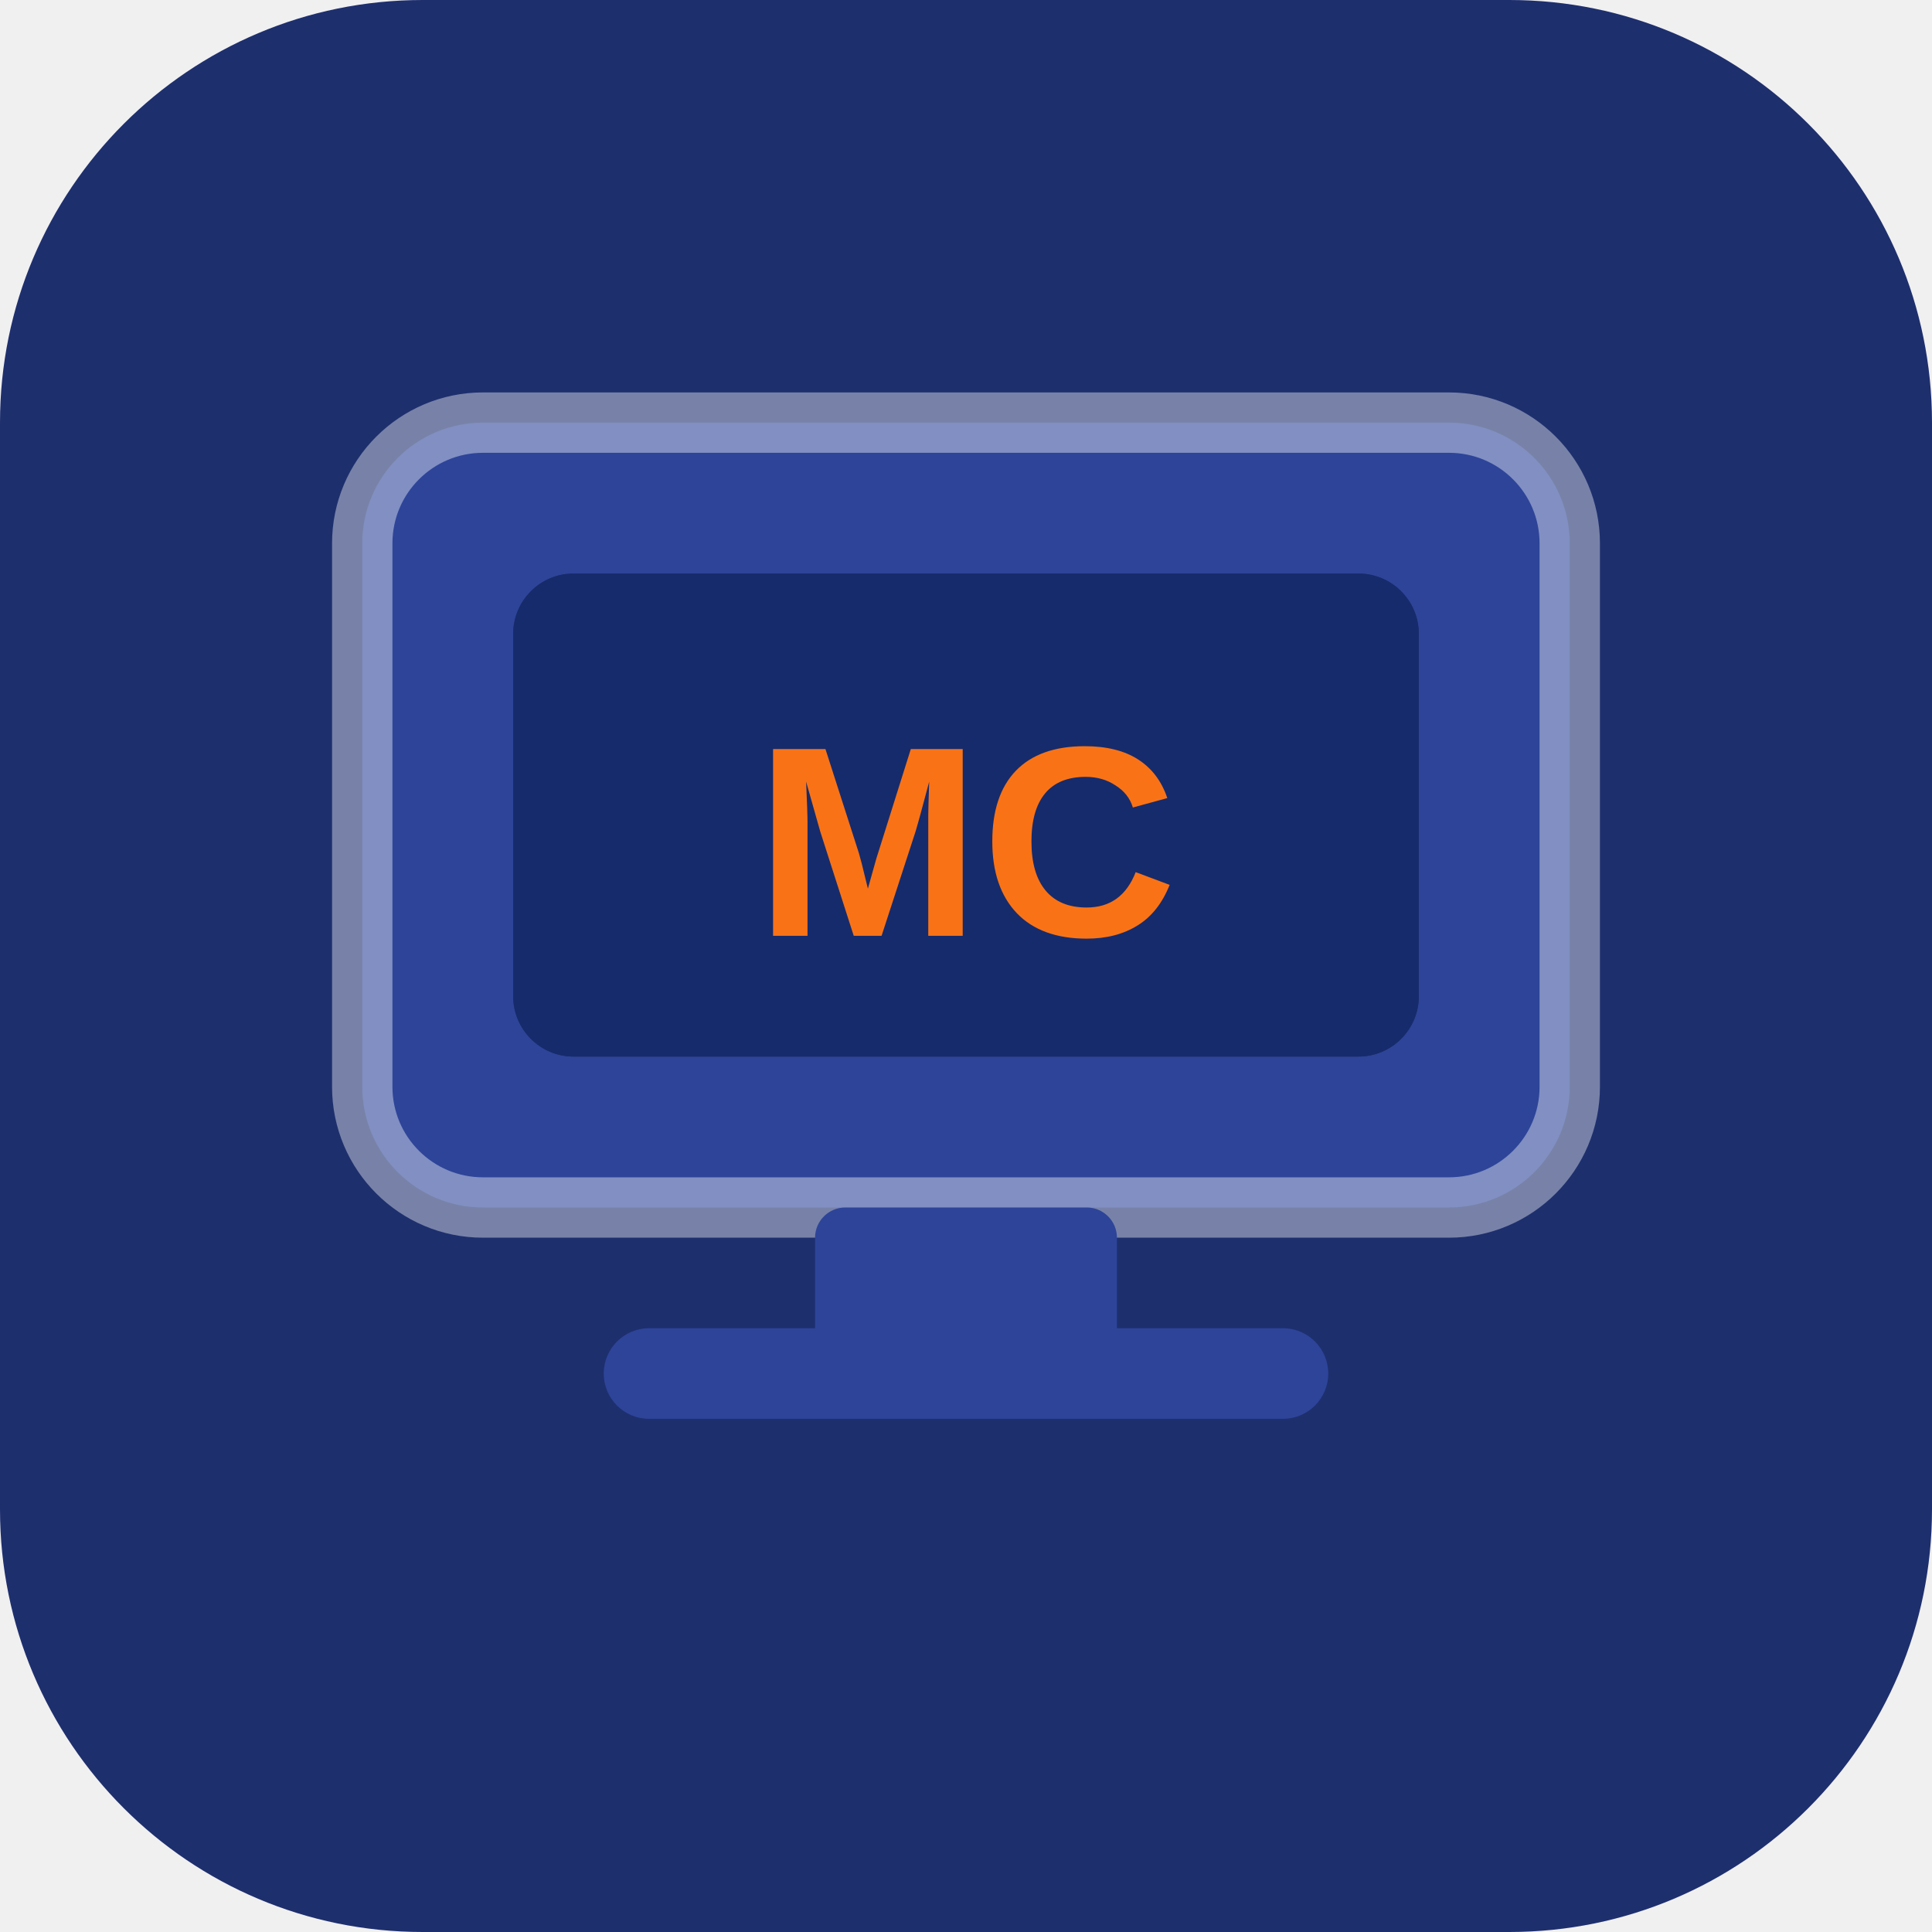
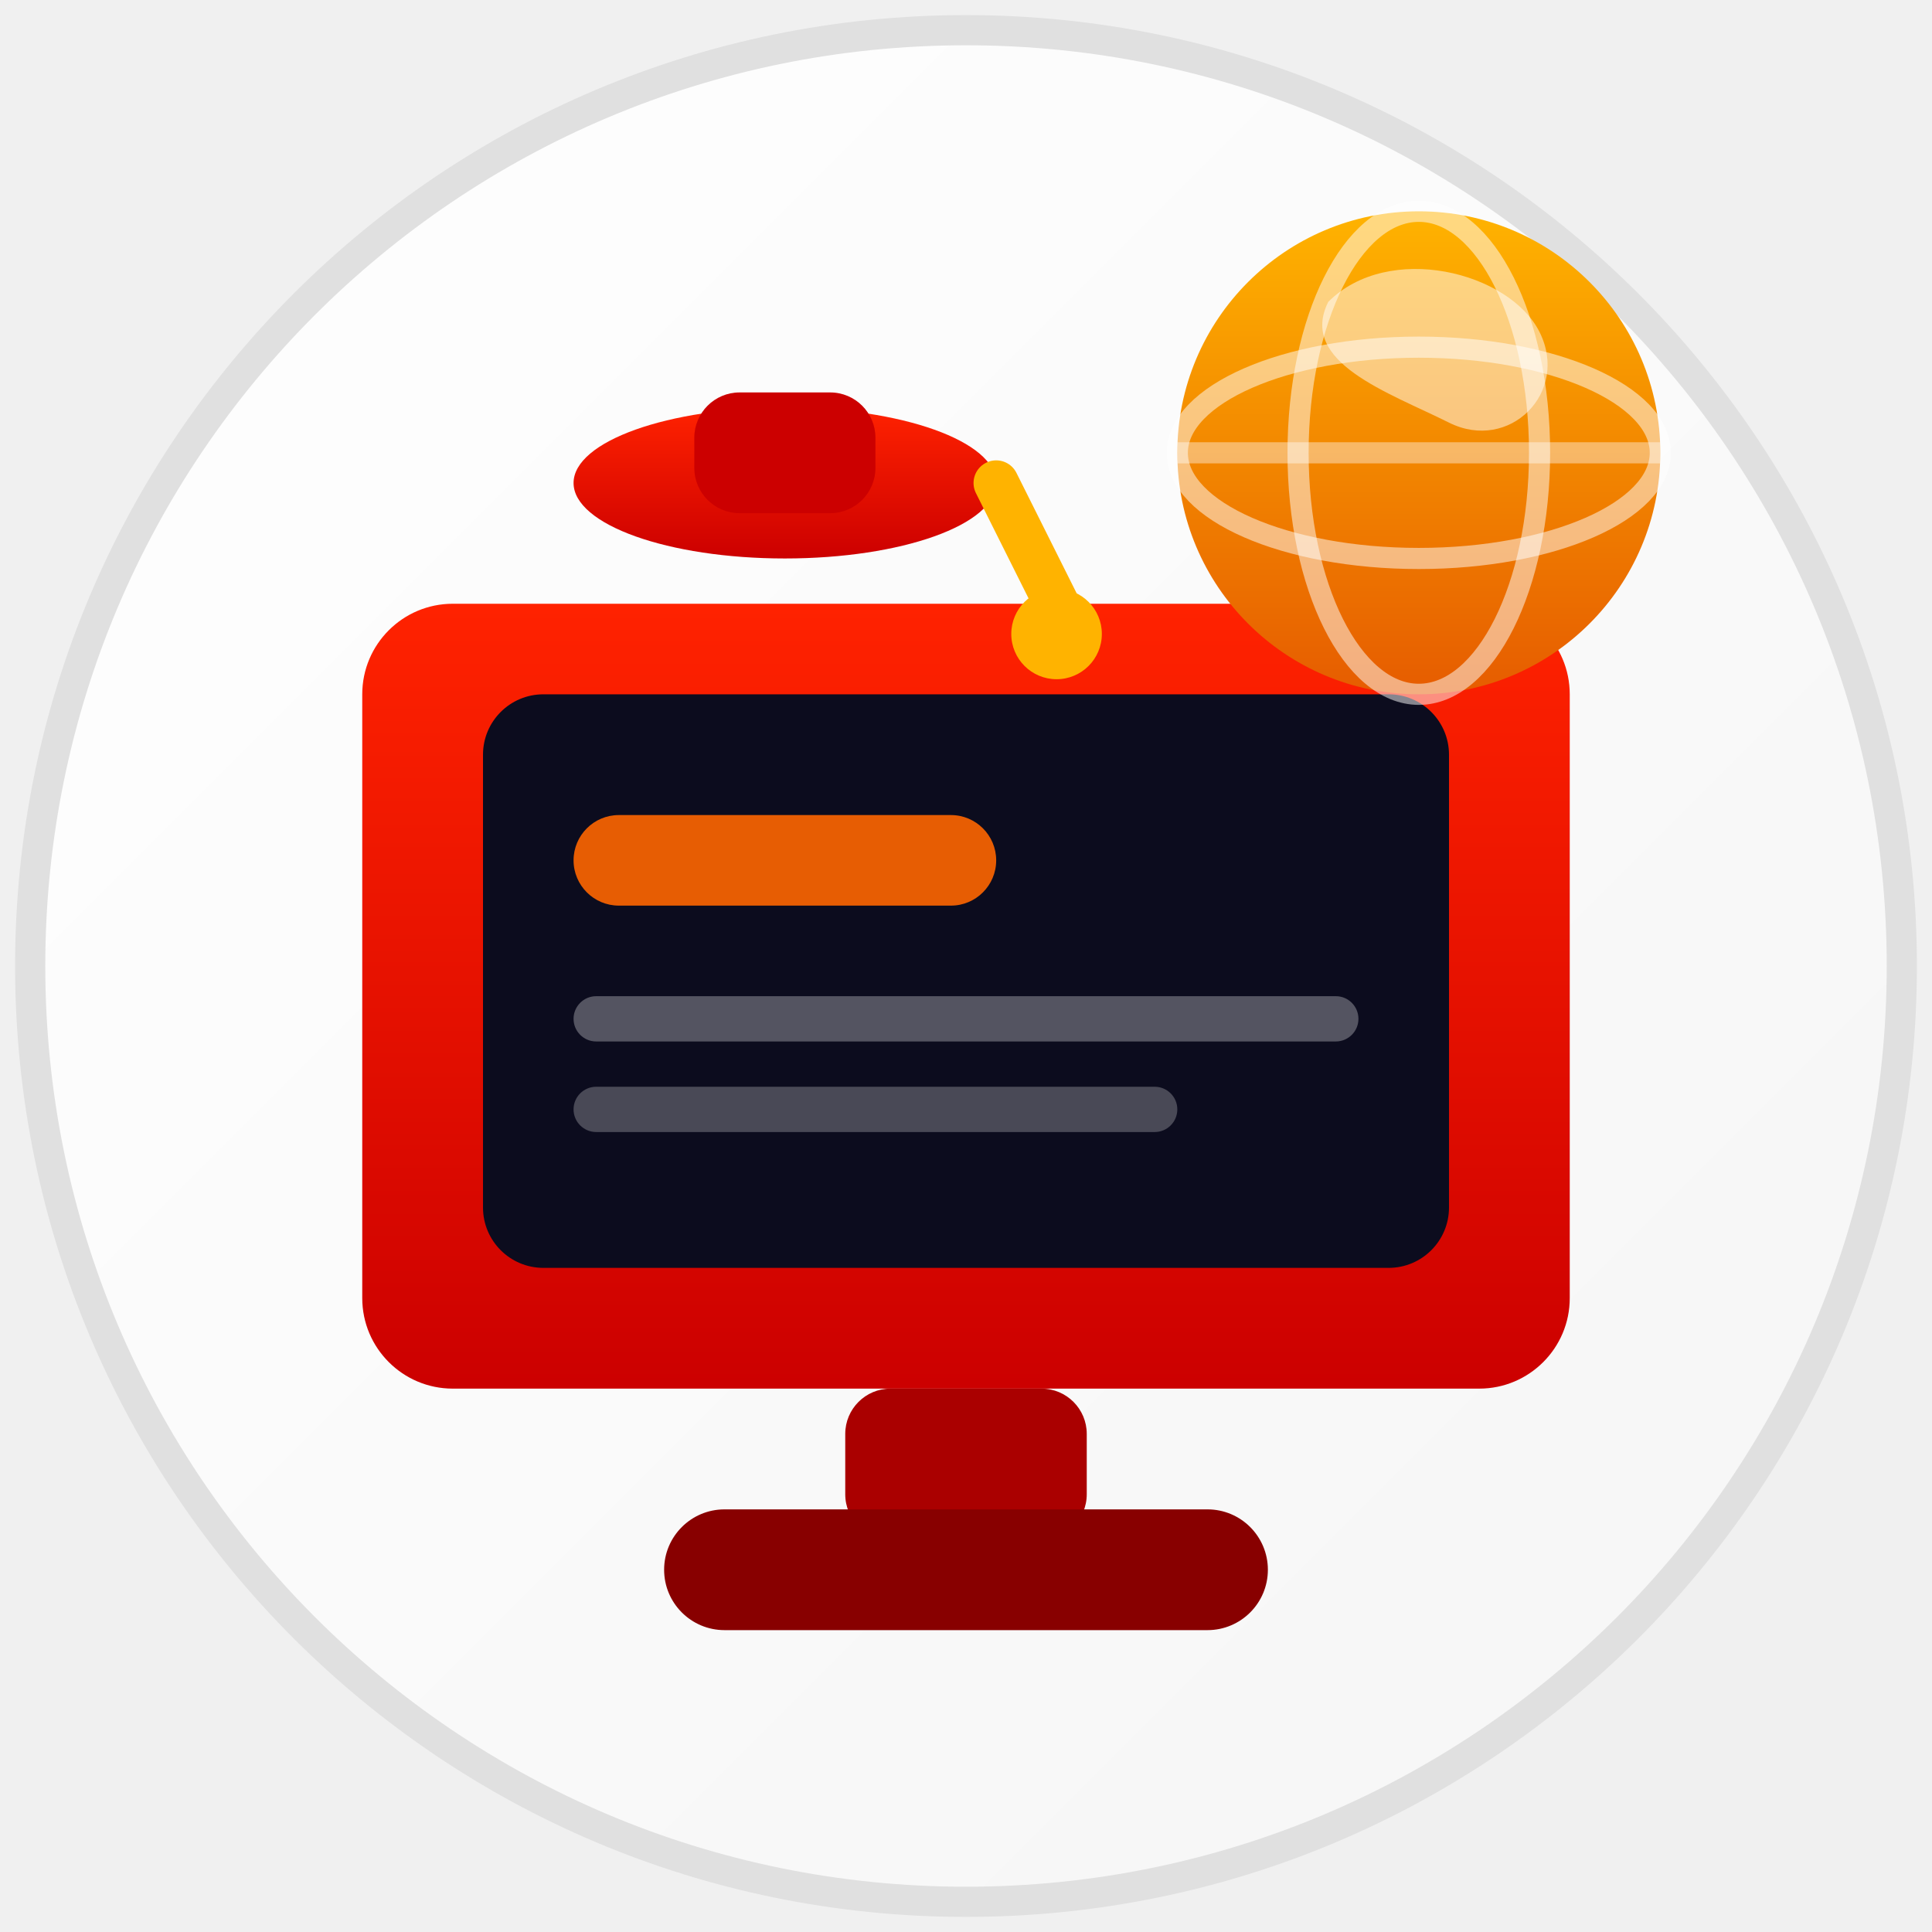
- <svg xmlns="http://www.w3.org/2000/svg" viewBox="0 0 64 64" fill="none">
-   <rect width="64" height="64" rx="14" fill="#1e2f6e" />
-   <rect x="12" y="14" width="40" height="26" rx="4" fill="#2d4499" stroke="white" stroke-width="2" stroke-opacity="0.4" />
-   <rect x="17" y="19" width="30" height="16" rx="2" fill="#0f172a" />
-   <rect x="17" y="19" width="30" height="16" rx="2" fill="#1e40af" fill-opacity="0.5" />
-   <rect x="27" y="40" width="10" height="5" rx="1" fill="#2d4499" />
-   <rect x="20" y="44" width="24" height="3" rx="1.5" fill="#2d4499" />
-   <text x="32" y="31" text-anchor="middle" fill="#f97316" font-size="9" font-weight="800" font-family="Arial, sans-serif">MC</text>
+ <svg xmlns="http://www.w3.org/2000/svg" viewBox="0 0 64 64">
+   <defs>
+     <linearGradient id="bg" x1="0" y1="0" x2="1" y2="1">
+       <stop offset="0%" stop-color="#ffffff" />
+       <stop offset="100%" stop-color="#f5f5f5" />
+     </linearGradient>
+     <linearGradient id="red" x1="0" y1="0" x2="0" y2="1">
+       <stop offset="0%" stop-color="#ff2200" />
+       <stop offset="100%" stop-color="#cc0000" />
+     </linearGradient>
+     <linearGradient id="orange" x1="0" y1="0" x2="0" y2="1">
+       <stop offset="0%" stop-color="#ffb300" />
+       <stop offset="100%" stop-color="#e65c00" />
+     </linearGradient>
+   </defs>
+   <circle cx="32" cy="32" r="31" fill="url(#bg)" stroke="#e0e0e0" stroke-width="1" />
+   <rect x="12" y="20" width="40" height="26" rx="3" fill="url(#red)" />
+   <rect x="16" y="23" width="32" height="19" rx="2" fill="#0c0c1e" />
+   <rect x="19" y="27" width="14" height="3" rx="1.5" fill="#ff6600" opacity="0.9" />
+   <rect x="19" y="33" width="26" height="1.5" rx="0.75" fill="#ffffff" opacity="0.3" />
+   <rect x="19" y="36" width="20" height="1.5" rx="0.75" fill="#ffffff" opacity="0.25" />
+   <rect x="28" y="46" width="8" height="5" rx="1.5" fill="#aa0000" />
+   <rect x="22" y="50" width="20" height="4" rx="2" fill="#880000" />
+   <ellipse cx="26" cy="16" rx="7" ry="2.5" fill="url(#red)" />
+   <rect x="23" y="13" width="6" height="4" rx="1.5" fill="#cc0000" />
+   <line x1="33" y1="16" x2="35" y2="20" stroke="#ffb300" stroke-width="1.5" stroke-linecap="round" />
+   <circle cx="35" cy="21" r="1.5" fill="#ffb300" />
+   <circle cx="47" cy="15" r="8" fill="url(#orange)" />
+   <ellipse cx="47" cy="15" rx="8" ry="3.5" fill="none" stroke="white" stroke-width="0.7" opacity="0.5" />
+   <ellipse cx="47" cy="15" rx="4" ry="8" fill="none" stroke="white" stroke-width="0.7" opacity="0.5" />
+   <line x1="39" y1="15" x2="55" y2="15" stroke="white" stroke-width="0.7" opacity="0.4" />
+   <path d="M 44 10 C 46 8, 50 9, 51 11 C 52 13, 50 15, 48 14 C 46 13, 43 12, 44 10 Z" fill="white" opacity="0.5" />
</svg>
